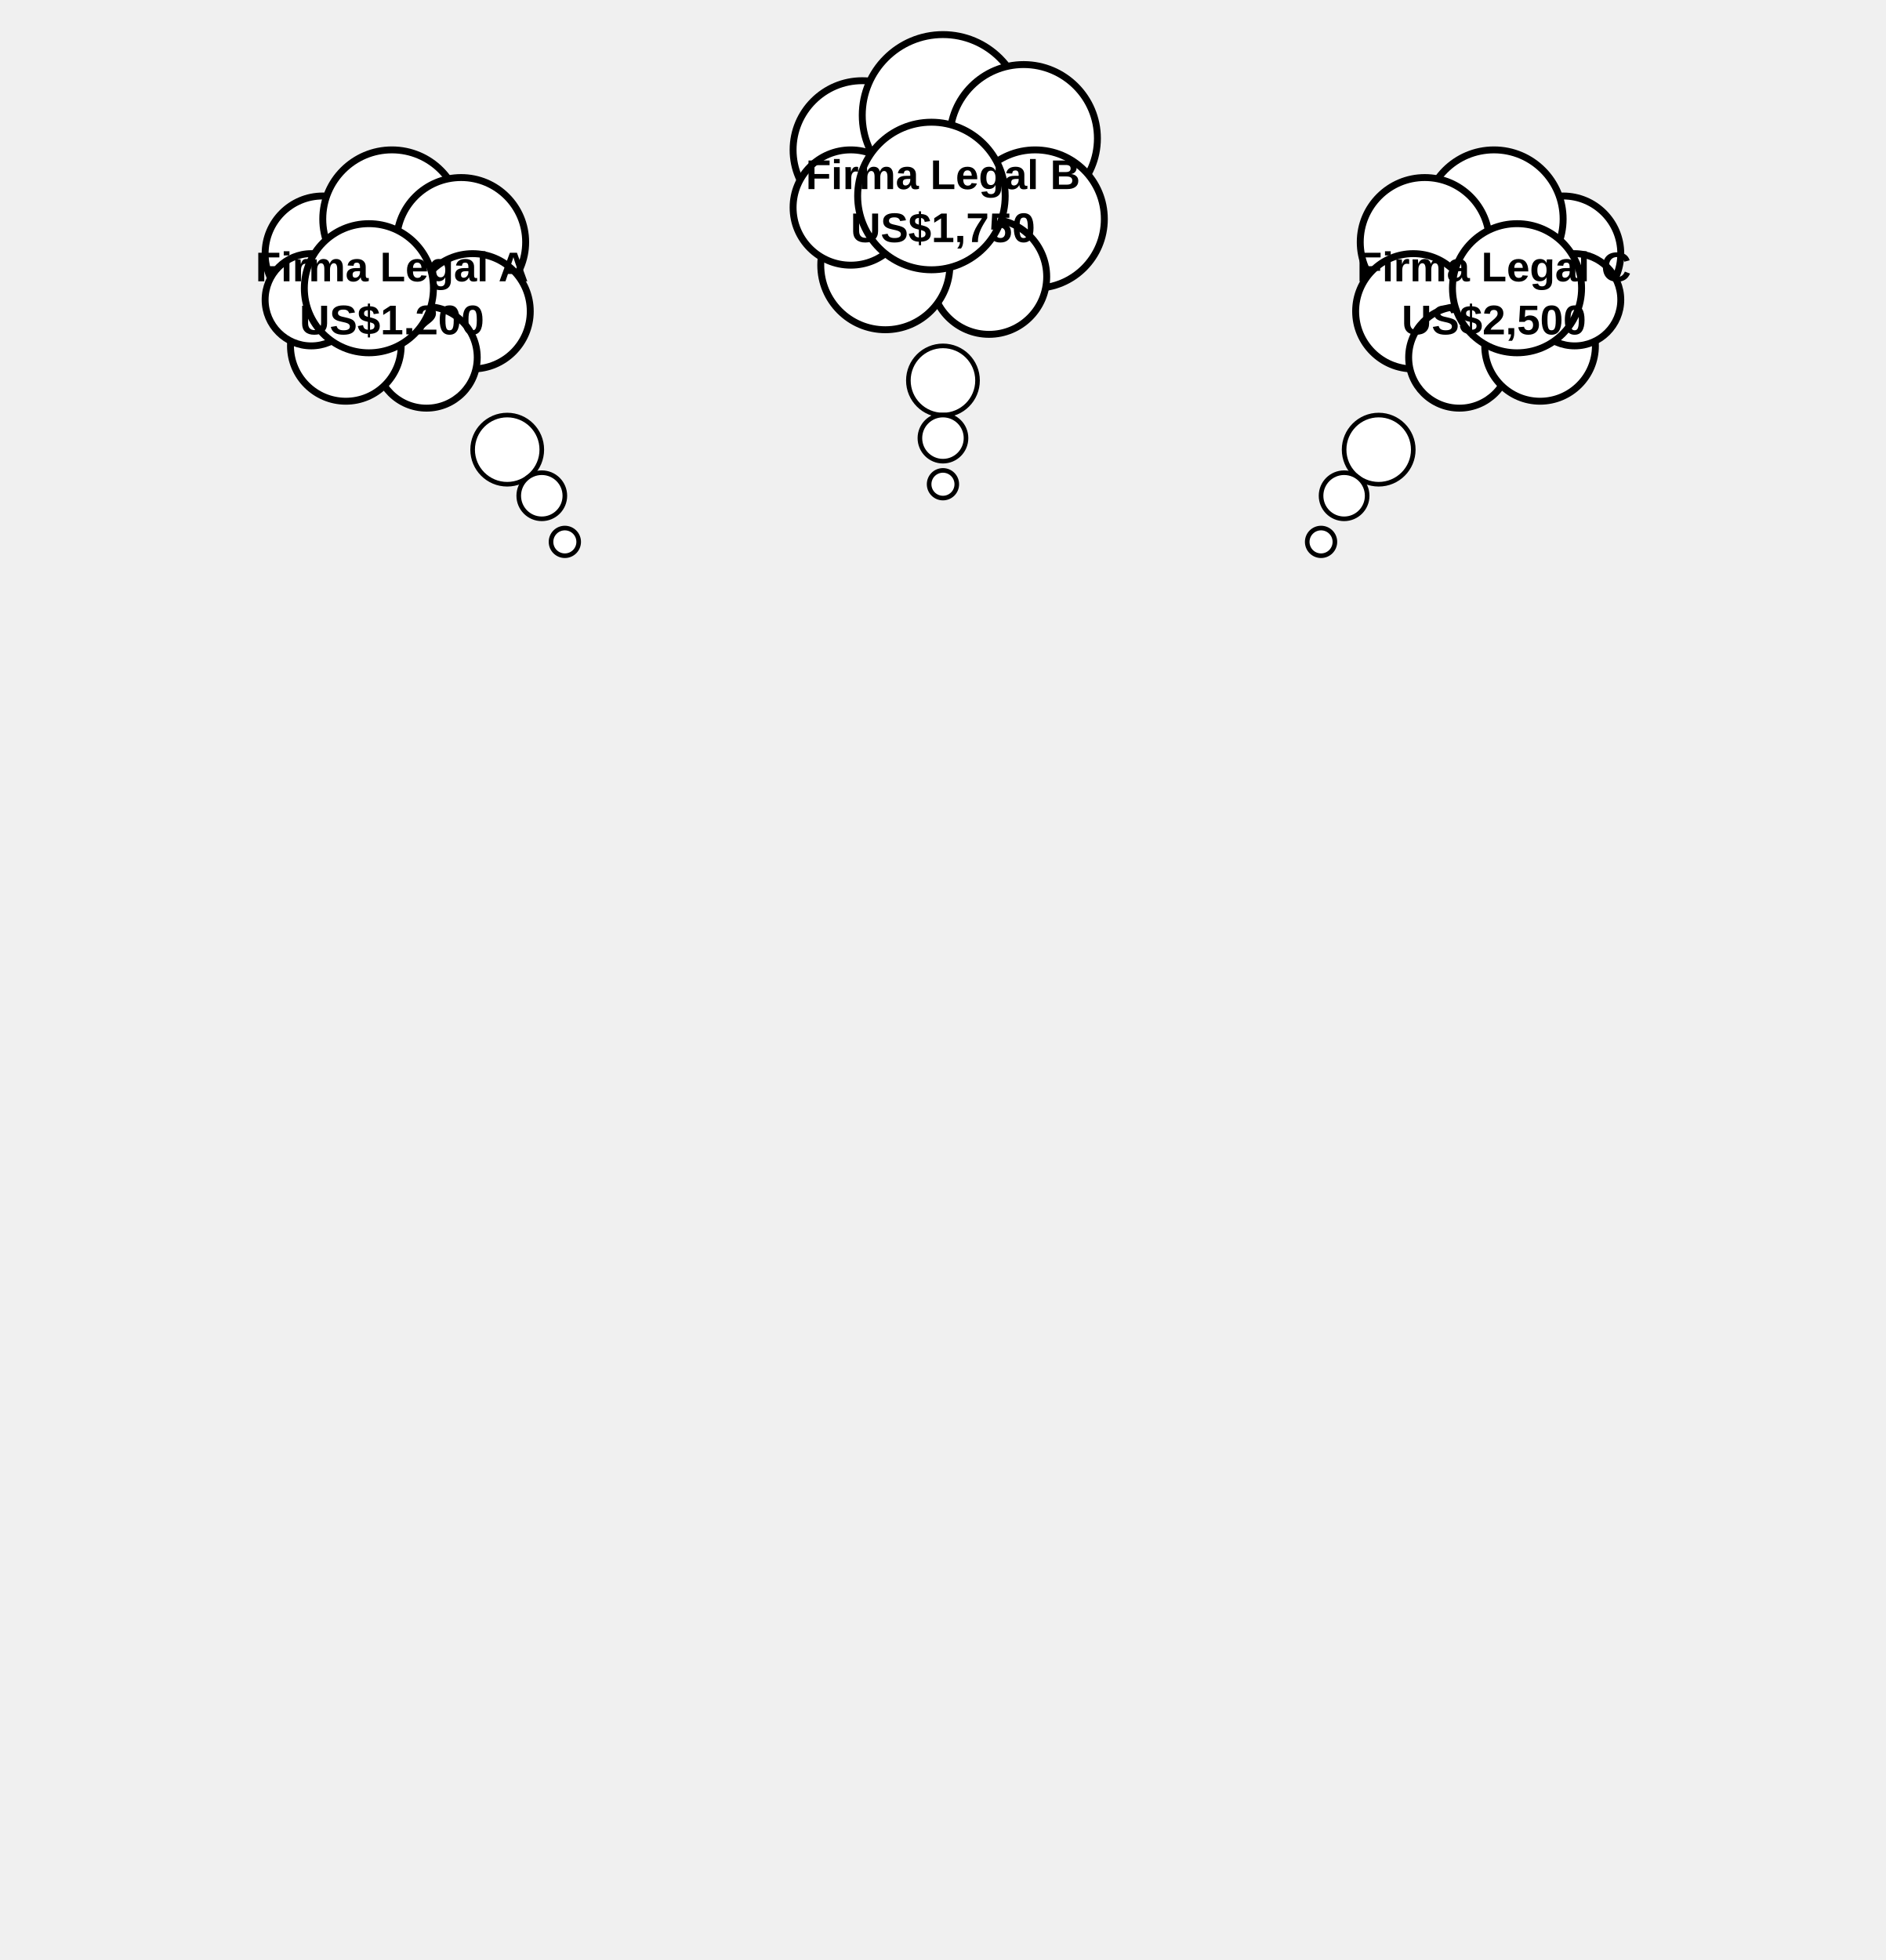
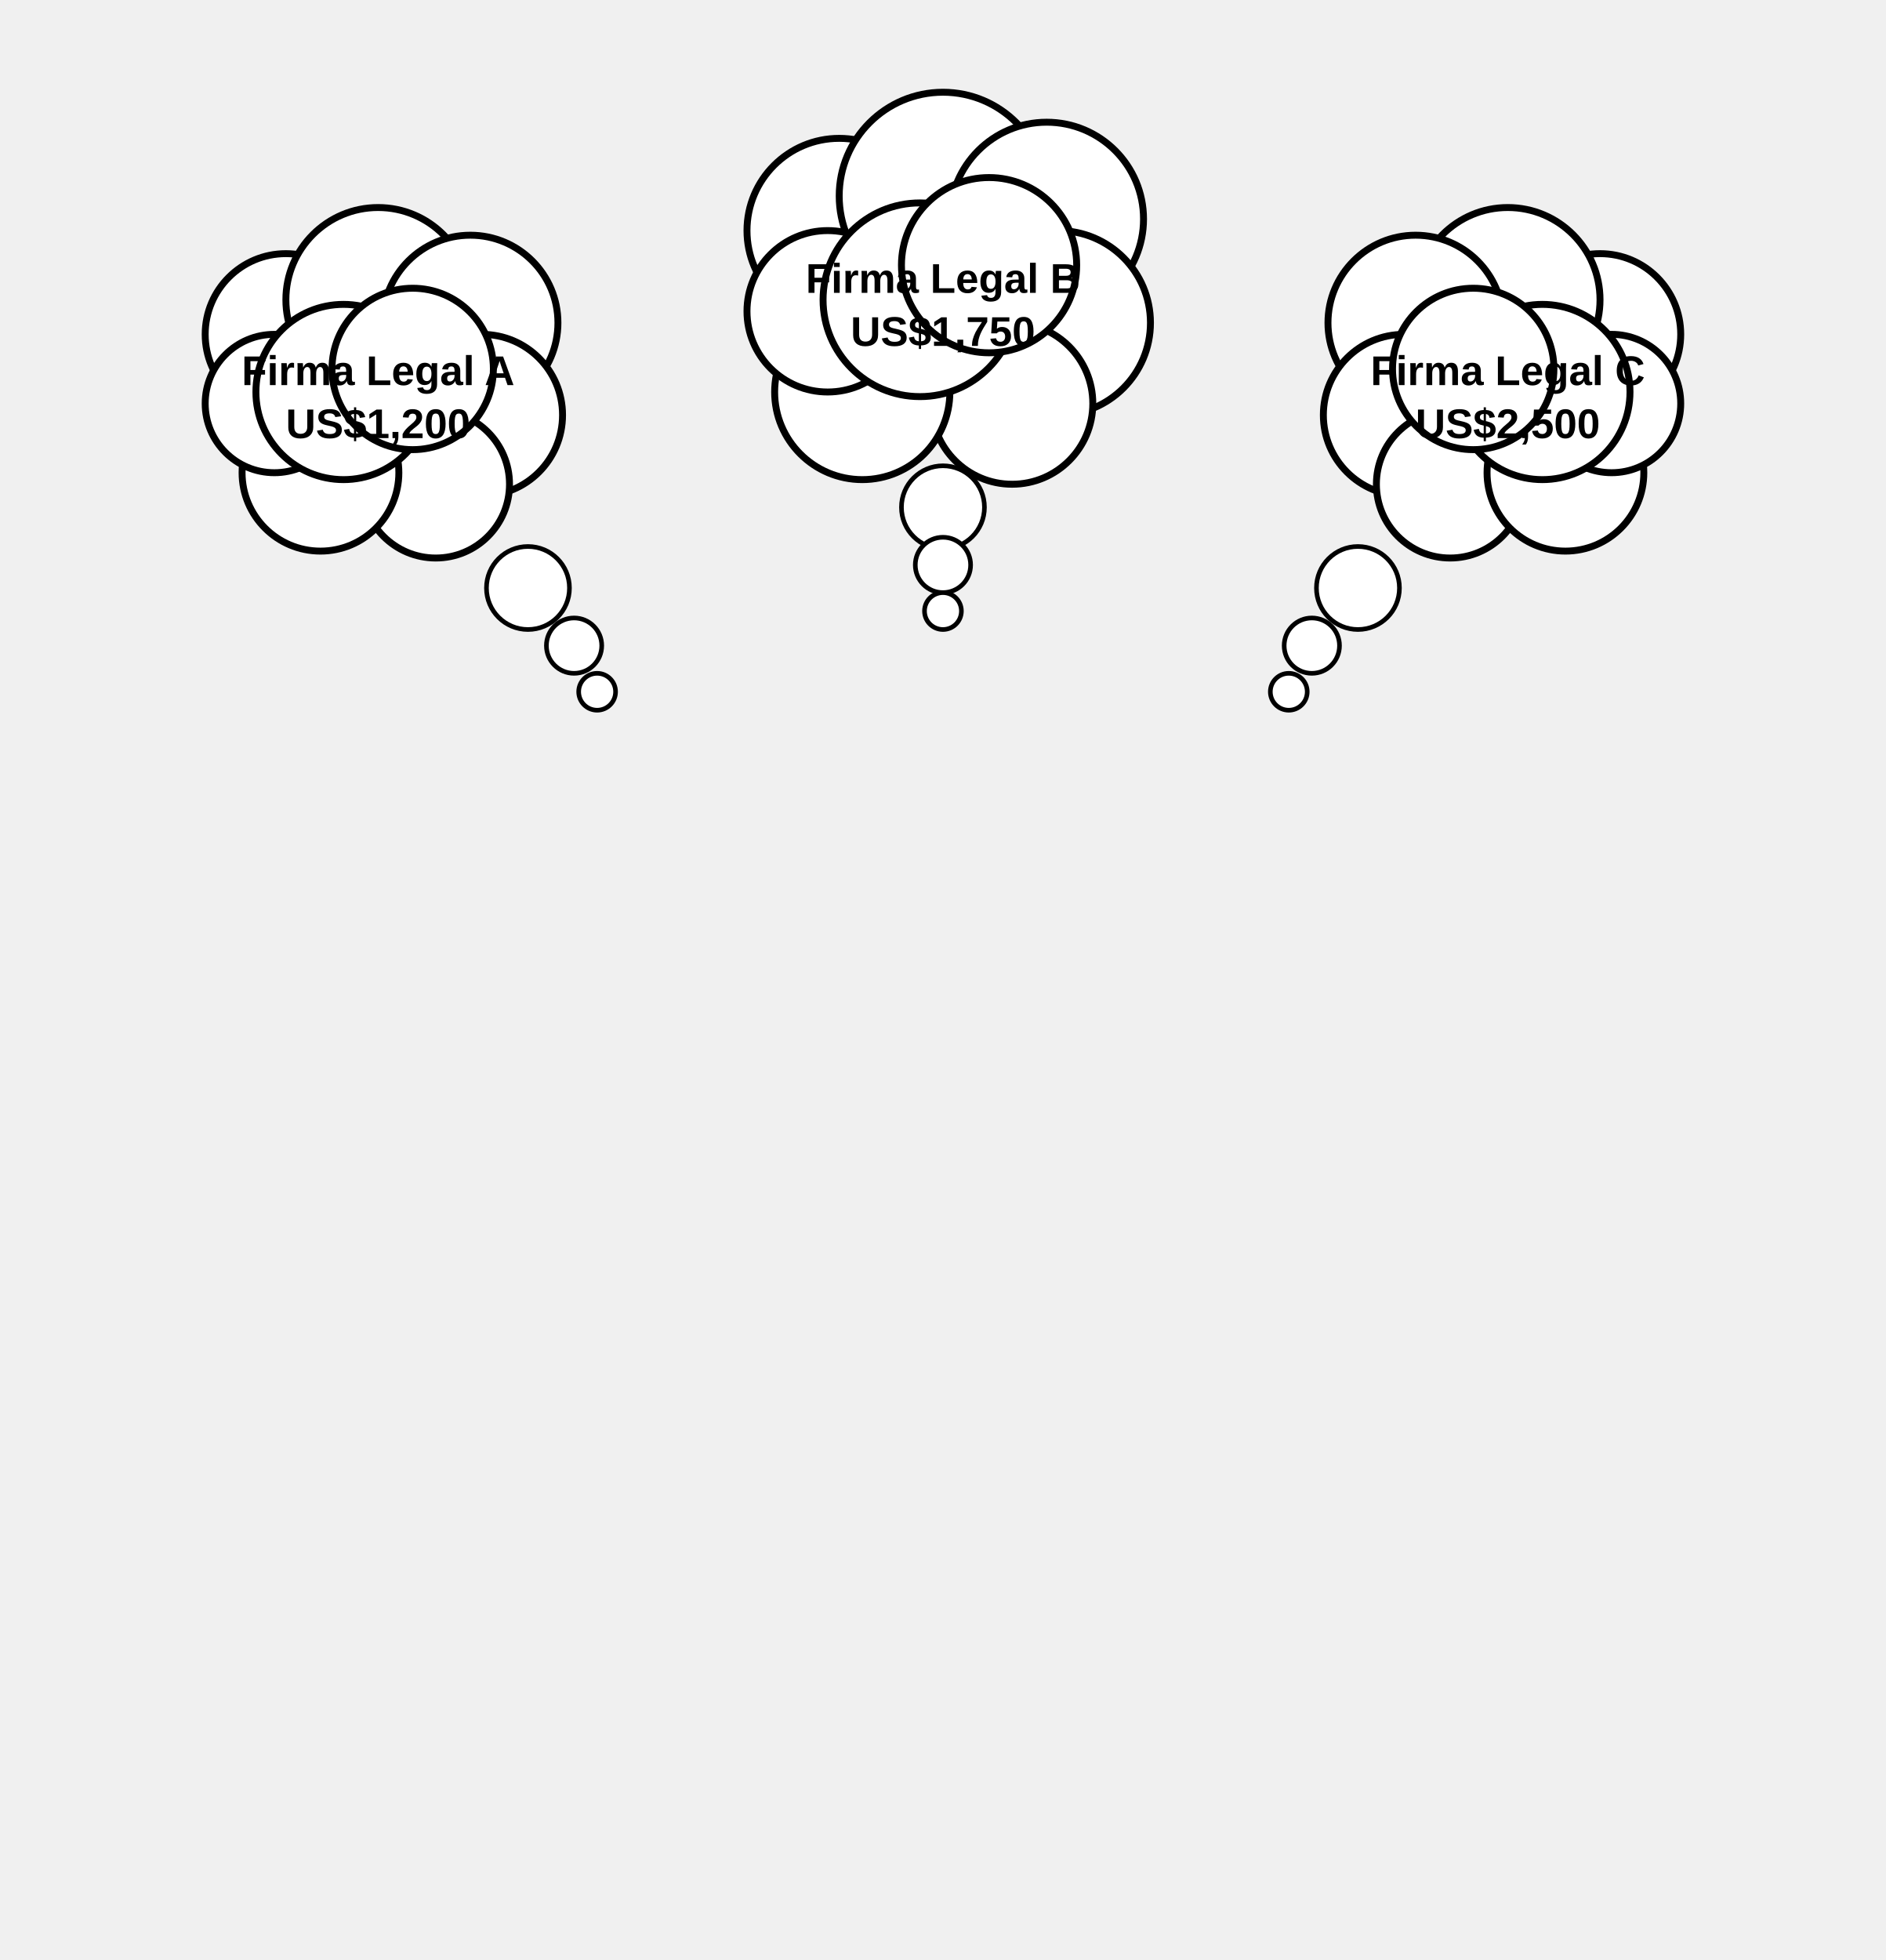
<svg xmlns="http://www.w3.org/2000/svg" viewBox="0 0 818 850">
  <rect width="818" height="850" fill="transparent" />
-   <g transform="translate(170, 130)">
-     <circle cx="-30" cy="-20" r="25" fill="white" stroke="black" stroke-width="3" />
-     <circle cx="0" cy="-35" r="30" fill="white" stroke="black" stroke-width="3" />
-     <circle cx="30" cy="-25" r="28" fill="white" stroke="black" stroke-width="3" />
-     <circle cx="35" cy="5" r="25" fill="white" stroke="black" stroke-width="3" />
-     <circle cx="15" cy="25" r="22" fill="white" stroke="black" stroke-width="3" />
-     <circle cx="-20" cy="20" r="24" fill="white" stroke="black" stroke-width="3" />
-     <circle cx="-35" cy="0" r="20" fill="white" stroke="black" stroke-width="3" />
-     <circle cx="-10" cy="-5" r="28" fill="white" stroke="black" stroke-width="3" />
-     <circle cx="50" cy="65" r="15" fill="white" stroke="black" stroke-width="2" />
-     <circle cx="65" cy="85" r="10" fill="white" stroke="black" stroke-width="2" />
-     <circle cx="75" cy="105" r="6" fill="white" stroke="black" stroke-width="2" />
+   <g transform="translate(164, 175)">
+     <circle cx="-40" cy="-30" r="35" fill="white" stroke="black" stroke-width="3" />
+     <circle cx="0" cy="-45" r="40" fill="white" stroke="black" stroke-width="3" />
+     <circle cx="40" cy="-35" r="38" fill="white" stroke="black" stroke-width="3" />
+     <circle cx="45" cy="5" r="35" fill="white" stroke="black" stroke-width="3" />
+     <circle cx="25" cy="35" r="32" fill="white" stroke="black" stroke-width="3" />
+     <circle cx="-25" cy="30" r="34" fill="white" stroke="black" stroke-width="3" />
+     <circle cx="-45" cy="0" r="30" fill="white" stroke="black" stroke-width="3" />
+     <circle cx="-15" cy="-5" r="38" fill="white" stroke="black" stroke-width="3" />
+     <circle cx="15" cy="-15" r="35" fill="white" stroke="black" stroke-width="3" />
+     <circle cx="65" cy="80" r="18" fill="white" stroke="black" stroke-width="2" />
+     <circle cx="85" cy="105" r="12" fill="white" stroke="black" stroke-width="2" />
+     <circle cx="95" cy="125" r="8" fill="white" stroke="black" stroke-width="2" />
    <text x="0" y="-8" text-anchor="middle" font-family="Arial, sans-serif" font-size="18" font-weight="bold" fill="black">Firma Legal A</text>
    <text x="0" y="15" text-anchor="middle" font-family="Arial, sans-serif" font-size="18" font-weight="bold" fill="black">US$1,200</text>
  </g>
-   <g transform="translate(409, 90)">
-     <circle cx="-35" cy="-25" r="30" fill="white" stroke="black" stroke-width="3" />
-     <circle cx="0" cy="-40" r="35" fill="white" stroke="black" stroke-width="3" />
-     <circle cx="35" cy="-30" r="32" fill="white" stroke="black" stroke-width="3" />
-     <circle cx="40" cy="5" r="30" fill="white" stroke="black" stroke-width="3" />
-     <circle cx="20" cy="30" r="25" fill="white" stroke="black" stroke-width="3" />
-     <circle cx="-25" cy="25" r="28" fill="white" stroke="black" stroke-width="3" />
-     <circle cx="-40" cy="0" r="25" fill="white" stroke="black" stroke-width="3" />
-     <circle cx="-5" cy="-5" r="32" fill="white" stroke="black" stroke-width="3" />
-     <circle cx="0" cy="75" r="15" fill="white" stroke="black" stroke-width="2" />
-     <circle cx="0" cy="100" r="10" fill="white" stroke="black" stroke-width="2" />
-     <circle cx="0" cy="120" r="6" fill="white" stroke="black" stroke-width="2" />
+   <g transform="translate(409, 135)">
+     <circle cx="-45" cy="-35" r="40" fill="white" stroke="black" stroke-width="3" />
+     <circle cx="0" cy="-50" r="45" fill="white" stroke="black" stroke-width="3" />
+     <circle cx="45" cy="-40" r="42" fill="white" stroke="black" stroke-width="3" />
+     <circle cx="50" cy="5" r="40" fill="white" stroke="black" stroke-width="3" />
+     <circle cx="30" cy="40" r="35" fill="white" stroke="black" stroke-width="3" />
+     <circle cx="-35" cy="35" r="38" fill="white" stroke="black" stroke-width="3" />
+     <circle cx="-50" cy="0" r="35" fill="white" stroke="black" stroke-width="3" />
+     <circle cx="-10" cy="-5" r="42" fill="white" stroke="black" stroke-width="3" />
+     <circle cx="20" cy="-20" r="38" fill="white" stroke="black" stroke-width="3" />
+     <circle cx="0" cy="85" r="18" fill="white" stroke="black" stroke-width="2" />
+     <circle cx="0" cy="110" r="12" fill="white" stroke="black" stroke-width="2" />
+     <circle cx="0" cy="130" r="8" fill="white" stroke="black" stroke-width="2" />
    <text x="0" y="-8" text-anchor="middle" font-family="Arial, sans-serif" font-size="18" font-weight="bold" fill="black">Firma Legal B</text>
    <text x="0" y="15" text-anchor="middle" font-family="Arial, sans-serif" font-size="18" font-weight="bold" fill="black">US$1,750</text>
  </g>
-   <g transform="translate(648, 130)">
-     <circle cx="30" cy="-20" r="25" fill="white" stroke="black" stroke-width="3" />
-     <circle cx="0" cy="-35" r="30" fill="white" stroke="black" stroke-width="3" />
-     <circle cx="-30" cy="-25" r="28" fill="white" stroke="black" stroke-width="3" />
-     <circle cx="-35" cy="5" r="25" fill="white" stroke="black" stroke-width="3" />
-     <circle cx="-15" cy="25" r="22" fill="white" stroke="black" stroke-width="3" />
-     <circle cx="20" cy="20" r="24" fill="white" stroke="black" stroke-width="3" />
-     <circle cx="35" cy="0" r="20" fill="white" stroke="black" stroke-width="3" />
-     <circle cx="10" cy="-5" r="28" fill="white" stroke="black" stroke-width="3" />
-     <circle cx="-50" cy="65" r="15" fill="white" stroke="black" stroke-width="2" />
-     <circle cx="-65" cy="85" r="10" fill="white" stroke="black" stroke-width="2" />
-     <circle cx="-75" cy="105" r="6" fill="white" stroke="black" stroke-width="2" />
+   <g transform="translate(654, 175)">
+     <circle cx="40" cy="-30" r="35" fill="white" stroke="black" stroke-width="3" />
+     <circle cx="0" cy="-45" r="40" fill="white" stroke="black" stroke-width="3" />
+     <circle cx="-40" cy="-35" r="38" fill="white" stroke="black" stroke-width="3" />
+     <circle cx="-45" cy="5" r="35" fill="white" stroke="black" stroke-width="3" />
+     <circle cx="-25" cy="35" r="32" fill="white" stroke="black" stroke-width="3" />
+     <circle cx="25" cy="30" r="34" fill="white" stroke="black" stroke-width="3" />
+     <circle cx="45" cy="0" r="30" fill="white" stroke="black" stroke-width="3" />
+     <circle cx="15" cy="-5" r="38" fill="white" stroke="black" stroke-width="3" />
+     <circle cx="-15" cy="-15" r="35" fill="white" stroke="black" stroke-width="3" />
+     <circle cx="-65" cy="80" r="18" fill="white" stroke="black" stroke-width="2" />
+     <circle cx="-85" cy="105" r="12" fill="white" stroke="black" stroke-width="2" />
+     <circle cx="-95" cy="125" r="8" fill="white" stroke="black" stroke-width="2" />
    <text x="0" y="-8" text-anchor="middle" font-family="Arial, sans-serif" font-size="18" font-weight="bold" fill="black">Firma Legal C</text>
    <text x="0" y="15" text-anchor="middle" font-family="Arial, sans-serif" font-size="18" font-weight="bold" fill="black">US$2,500</text>
  </g>
</svg>
